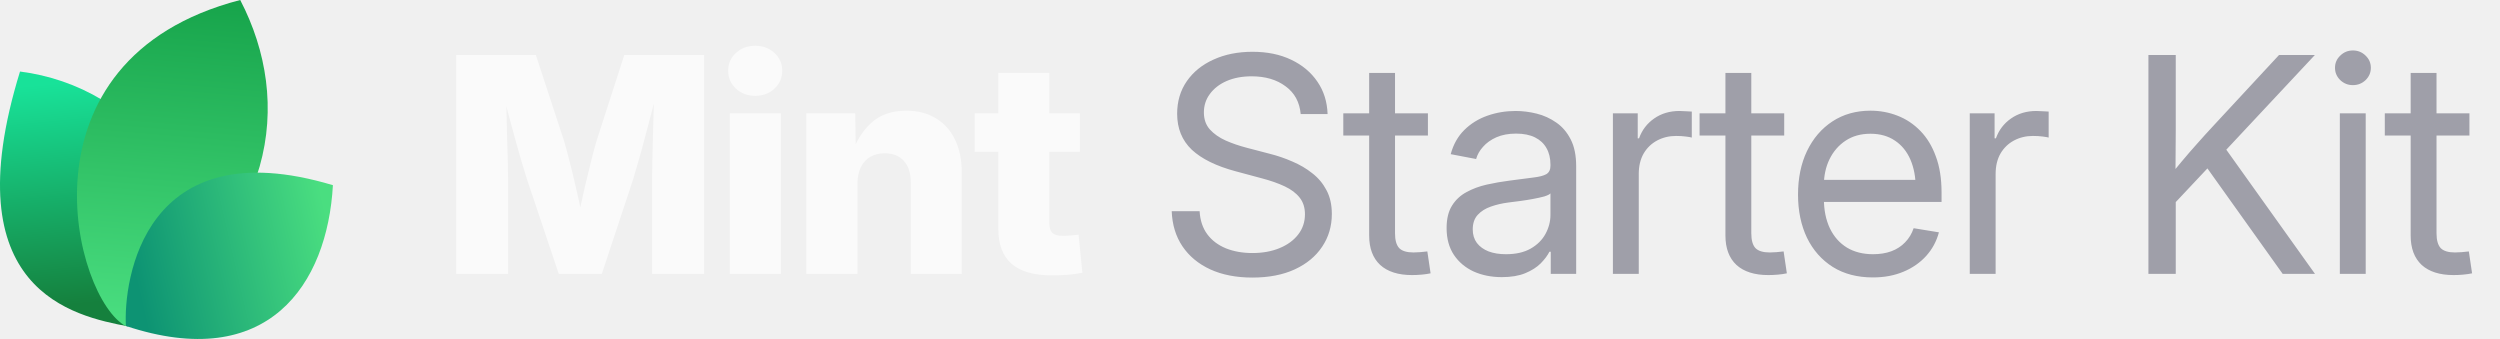
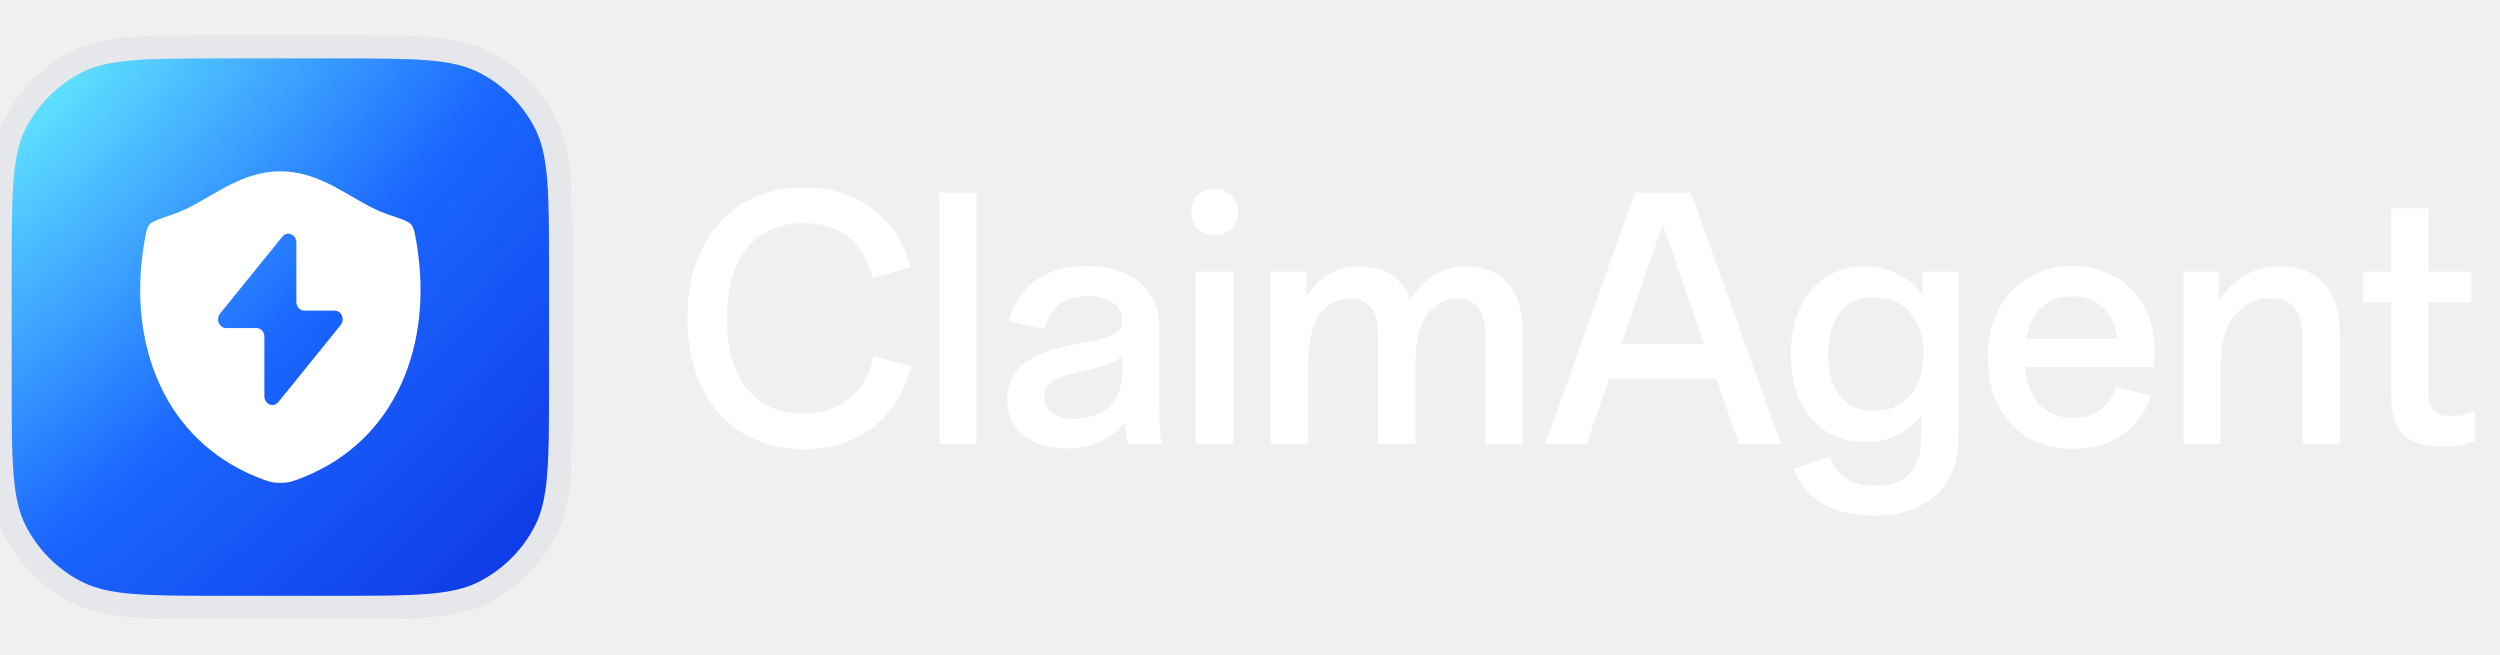
- <svg xmlns="http://www.w3.org/2000/svg" width="177" height="24" viewBox="0 0 177 24" fill="none">
-   <path d="M9.061 23.108C5.268 22.377 -3.391 20.627 1.417 5.064C9.634 6.099 16.973 14.064 9.061 23.108Z" fill="url(#paint0_linear_17557_2145)" />
-   <path d="M8.919 23.094C5.276 21.222 0.784 4.209 17.007 0C20.757 7.193 19.621 16.545 8.919 23.094Z" fill="url(#paint1_linear_17557_2145)" />
-   <path d="M8.914 23.079C8.735 19.882 10.159 9.085 23.57 13.111C23.181 20.123 18.984 26.418 8.914 23.079Z" fill="url(#paint2_linear_17557_2145)" />
-   <path d="M32.301 19.392V3.894H37.938L39.925 9.948C40.036 10.315 40.164 10.787 40.31 11.362C40.462 11.938 40.611 12.552 40.757 13.204C40.91 13.855 41.048 14.483 41.173 15.086C41.305 15.682 41.412 16.192 41.495 16.615H40.695C40.771 16.192 40.871 15.682 40.996 15.086C41.128 14.49 41.267 13.866 41.412 13.214C41.565 12.562 41.714 11.948 41.86 11.373C42.005 10.79 42.133 10.315 42.244 9.948L44.2 3.894H49.848V19.392H46.166V12.704C46.166 12.357 46.173 11.917 46.187 11.383C46.2 10.849 46.214 10.27 46.228 9.646C46.249 9.022 46.266 8.391 46.28 7.753C46.301 7.115 46.311 6.519 46.311 5.964H46.623C46.485 6.561 46.332 7.181 46.166 7.826C45.999 8.471 45.833 9.102 45.666 9.719C45.507 10.336 45.351 10.901 45.198 11.414C45.053 11.928 44.928 12.357 44.824 12.704L42.608 19.392H39.561L37.314 12.704C37.203 12.357 37.072 11.928 36.919 11.414C36.773 10.901 36.614 10.34 36.441 9.729C36.274 9.112 36.104 8.481 35.931 7.836C35.764 7.192 35.608 6.567 35.463 5.964H35.827C35.834 6.512 35.844 7.105 35.858 7.743C35.872 8.374 35.886 9.005 35.9 9.636C35.92 10.26 35.938 10.839 35.952 11.373C35.965 11.907 35.972 12.351 35.972 12.704V19.392H32.301ZM51.668 19.392V8.024H55.288V19.392H51.668ZM53.468 6.786C52.927 6.786 52.473 6.616 52.105 6.276C51.738 5.93 51.554 5.507 51.554 5.007C51.554 4.508 51.738 4.088 52.105 3.749C52.473 3.409 52.927 3.239 53.468 3.239C54.009 3.239 54.463 3.409 54.83 3.749C55.198 4.082 55.382 4.501 55.382 5.007C55.382 5.507 55.198 5.93 54.83 6.276C54.463 6.616 54.009 6.786 53.468 6.786ZM60.708 13.027V19.392H57.088V8.024H60.551L60.593 10.967H60.281C60.593 10.024 61.061 9.268 61.685 8.7C62.309 8.124 63.138 7.836 64.171 7.836C64.975 7.836 65.672 8.017 66.262 8.377C66.851 8.731 67.302 9.234 67.614 9.885C67.933 10.537 68.092 11.307 68.092 12.194V19.392H64.483V12.912C64.483 12.26 64.32 11.754 63.994 11.394C63.675 11.033 63.221 10.853 62.632 10.853C62.25 10.853 61.914 10.936 61.623 11.102C61.332 11.269 61.106 11.515 60.947 11.841C60.787 12.16 60.708 12.555 60.708 13.027ZM76.456 8.024V10.749H69.008V8.024H76.456ZM70.683 5.163H74.292V15.783C74.292 16.102 74.361 16.334 74.5 16.48C74.646 16.625 74.899 16.698 75.259 16.698C75.405 16.698 75.596 16.688 75.831 16.667C76.074 16.646 76.251 16.629 76.362 16.615L76.632 19.309C76.313 19.378 75.963 19.427 75.582 19.455C75.207 19.482 74.836 19.496 74.469 19.496C73.2 19.496 72.25 19.222 71.619 18.674C70.995 18.127 70.683 17.308 70.683 16.22V5.163Z" fill="#FAFAFA" />
-   <path d="M88.667 19.652C87.523 19.652 86.528 19.458 85.682 19.07C84.843 18.681 84.188 18.137 83.716 17.437C83.245 16.736 82.992 15.908 82.957 14.951H84.933C84.968 15.596 85.148 16.14 85.474 16.584C85.8 17.021 86.24 17.354 86.795 17.582C87.35 17.804 87.974 17.915 88.667 17.915C89.388 17.915 90.026 17.801 90.581 17.572C91.143 17.343 91.583 17.024 91.902 16.615C92.228 16.199 92.391 15.717 92.391 15.169C92.391 14.698 92.266 14.306 92.017 13.994C91.767 13.675 91.413 13.408 90.956 13.193C90.498 12.978 89.954 12.787 89.323 12.621L87.502 12.132C86.123 11.765 85.082 11.255 84.382 10.603C83.689 9.944 83.342 9.095 83.342 8.055C83.342 7.174 83.571 6.404 84.028 5.746C84.486 5.087 85.117 4.577 85.921 4.217C86.726 3.849 87.645 3.666 88.678 3.666C89.718 3.666 90.63 3.853 91.413 4.227C92.204 4.602 92.824 5.122 93.275 5.787C93.726 6.446 93.965 7.209 93.993 8.076H92.089C92.013 7.23 91.656 6.574 91.018 6.11C90.387 5.638 89.586 5.403 88.615 5.403C87.95 5.403 87.36 5.513 86.847 5.735C86.341 5.957 85.946 6.262 85.661 6.651C85.377 7.032 85.235 7.469 85.235 7.961C85.235 8.447 85.377 8.849 85.661 9.168C85.946 9.48 86.317 9.74 86.774 9.948C87.232 10.149 87.724 10.319 88.251 10.457L89.884 10.884C90.439 11.023 90.977 11.206 91.496 11.435C92.023 11.657 92.495 11.934 92.911 12.267C93.334 12.593 93.67 12.995 93.92 13.474C94.17 13.945 94.294 14.504 94.294 15.149C94.294 16.015 94.066 16.788 93.608 17.468C93.157 18.148 92.512 18.681 91.673 19.07C90.834 19.458 89.832 19.652 88.667 19.652ZM101.097 8.024V9.594H95.106V8.024H101.097ZM96.937 5.163H98.767V16.521C98.767 17 98.865 17.347 99.059 17.562C99.26 17.77 99.6 17.874 100.078 17.874C100.21 17.874 100.366 17.867 100.546 17.853C100.733 17.832 100.903 17.815 101.056 17.801L101.285 19.351C101.097 19.392 100.886 19.423 100.65 19.444C100.414 19.465 100.189 19.475 99.974 19.475C98.996 19.475 98.244 19.236 97.717 18.758C97.197 18.272 96.937 17.579 96.937 16.677V5.163ZM106.33 19.621C105.595 19.621 104.932 19.489 104.343 19.226C103.754 18.955 103.285 18.564 102.939 18.05C102.592 17.53 102.419 16.896 102.419 16.147C102.419 15.495 102.547 14.965 102.804 14.556C103.06 14.146 103.403 13.828 103.833 13.599C104.263 13.363 104.742 13.186 105.269 13.068C105.796 12.95 106.333 12.857 106.881 12.787C107.574 12.69 108.132 12.617 108.555 12.569C108.978 12.52 109.287 12.441 109.481 12.33C109.675 12.212 109.772 12.014 109.772 11.737V11.654C109.772 11.203 109.679 10.815 109.492 10.489C109.311 10.163 109.041 9.91 108.68 9.729C108.32 9.549 107.872 9.459 107.338 9.459C106.805 9.459 106.34 9.546 105.945 9.719C105.556 9.892 105.241 10.118 104.998 10.395C104.755 10.665 104.593 10.953 104.509 11.258L102.71 10.915C102.897 10.222 103.22 9.65 103.677 9.199C104.135 8.748 104.679 8.412 105.31 8.19C105.941 7.968 106.607 7.857 107.307 7.857C107.8 7.857 108.295 7.92 108.795 8.044C109.301 8.169 109.765 8.381 110.188 8.679C110.611 8.97 110.951 9.369 111.208 9.875C111.464 10.374 111.593 11.005 111.593 11.768V19.392H109.793V17.822H109.7C109.568 18.085 109.363 18.359 109.086 18.643C108.809 18.921 108.444 19.153 107.994 19.34C107.543 19.527 106.988 19.621 106.33 19.621ZM106.621 17.998C107.321 17.998 107.904 17.867 108.368 17.603C108.84 17.333 109.19 16.986 109.419 16.563C109.654 16.133 109.772 15.682 109.772 15.211V13.692C109.703 13.769 109.554 13.841 109.325 13.911C109.096 13.973 108.829 14.032 108.524 14.088C108.226 14.143 107.921 14.192 107.609 14.233C107.304 14.275 107.033 14.309 106.798 14.337C106.354 14.393 105.938 14.49 105.549 14.628C105.168 14.76 104.86 14.954 104.624 15.211C104.388 15.467 104.27 15.811 104.27 16.241C104.27 16.615 104.367 16.934 104.561 17.198C104.762 17.461 105.04 17.662 105.393 17.801C105.747 17.933 106.156 17.998 106.621 17.998ZM114.193 19.392V8.024H115.951V9.792H116.045C116.253 9.209 116.61 8.741 117.116 8.388C117.622 8.034 118.219 7.857 118.905 7.857C119.058 7.857 119.217 7.864 119.384 7.878C119.55 7.885 119.682 7.892 119.779 7.899V9.74C119.716 9.719 119.578 9.695 119.363 9.667C119.155 9.639 118.922 9.625 118.666 9.625C118.174 9.625 117.726 9.733 117.324 9.948C116.922 10.163 116.603 10.471 116.367 10.874C116.138 11.276 116.024 11.758 116.024 12.319V19.392H114.193ZM126.322 8.024V9.594H120.33V8.024H126.322ZM122.161 5.163H123.992V16.521C123.992 17 124.089 17.347 124.283 17.562C124.484 17.77 124.824 17.874 125.302 17.874C125.434 17.874 125.59 17.867 125.77 17.853C125.958 17.832 126.127 17.815 126.28 17.801L126.509 19.351C126.322 19.392 126.11 19.423 125.874 19.444C125.639 19.465 125.413 19.475 125.198 19.475C124.221 19.475 123.468 19.236 122.941 18.758C122.421 18.272 122.161 17.579 122.161 16.677V5.163ZM132.604 19.642C131.502 19.642 130.555 19.396 129.765 18.903C128.974 18.404 128.364 17.714 127.934 16.834C127.511 15.946 127.3 14.927 127.3 13.775C127.3 12.611 127.511 11.584 127.934 10.697C128.364 9.802 128.964 9.102 129.734 8.596C130.51 8.089 131.408 7.836 132.428 7.836C133.1 7.836 133.738 7.954 134.341 8.19C134.952 8.426 135.489 8.783 135.954 9.261C136.425 9.74 136.793 10.343 137.056 11.071C137.327 11.792 137.462 12.645 137.462 13.63V14.296H128.433V12.735H136.463L135.631 13.297C135.631 12.541 135.506 11.876 135.257 11.3C135.007 10.725 134.643 10.277 134.165 9.958C133.686 9.632 133.107 9.469 132.428 9.469C131.748 9.469 131.162 9.632 130.67 9.958C130.177 10.284 129.796 10.725 129.526 11.279C129.262 11.827 129.13 12.441 129.13 13.12V14.046C129.13 14.864 129.273 15.572 129.557 16.168C129.841 16.757 130.243 17.211 130.763 17.53C131.283 17.842 131.901 17.998 132.615 17.998C133.093 17.998 133.523 17.929 133.905 17.79C134.293 17.645 134.619 17.433 134.882 17.156C135.153 16.879 135.354 16.546 135.486 16.157L137.275 16.449C137.108 17.08 136.81 17.634 136.38 18.113C135.95 18.591 135.413 18.966 134.768 19.236C134.123 19.507 133.402 19.642 132.604 19.642ZM139.459 19.392V8.024H141.217V9.792H141.311C141.519 9.209 141.876 8.741 142.382 8.388C142.888 8.034 143.485 7.857 144.171 7.857C144.324 7.857 144.483 7.864 144.649 7.878C144.816 7.885 144.948 7.892 145.045 7.899V9.74C144.982 9.719 144.844 9.695 144.629 9.667C144.421 9.639 144.188 9.625 143.932 9.625C143.439 9.625 142.992 9.733 142.59 9.948C142.188 10.163 141.869 10.471 141.633 10.874C141.404 11.276 141.29 11.758 141.29 12.319V19.392H139.459ZM153.429 14.961V12.715C153.783 12.257 154.136 11.82 154.49 11.404C154.844 10.981 155.204 10.565 155.572 10.156C155.939 9.74 156.314 9.327 156.695 8.918L161.355 3.894H163.893L157.277 10.967H157.184L153.429 14.961ZM152.108 19.392V3.894H154.043V9.241L154.022 12.559L154.043 13.505V19.392H152.108ZM161.615 19.392L155.967 11.477L157.173 9.969L163.903 19.392H161.615ZM165.661 19.392V8.024H167.492V19.392H165.661ZM166.587 6.027C166.24 6.027 165.942 5.909 165.692 5.673C165.443 5.43 165.318 5.139 165.318 4.799C165.318 4.459 165.443 4.172 165.692 3.936C165.942 3.693 166.24 3.572 166.587 3.572C166.934 3.572 167.232 3.693 167.482 3.936C167.731 4.172 167.856 4.459 167.856 4.799C167.856 5.139 167.731 5.43 167.482 5.673C167.232 5.909 166.934 6.027 166.587 6.027ZM174.836 8.024V9.594H168.844V8.024H174.836ZM170.675 5.163H172.506V16.521C172.506 17 172.603 17.347 172.797 17.562C172.998 17.77 173.338 17.874 173.816 17.874C173.948 17.874 174.104 17.867 174.284 17.853C174.472 17.832 174.641 17.815 174.794 17.801L175.023 19.351C174.836 19.392 174.624 19.423 174.388 19.444C174.153 19.465 173.927 19.475 173.712 19.475C172.735 19.475 171.982 19.236 171.455 18.758C170.935 18.272 170.675 17.579 170.675 16.677V5.163Z" fill="#9F9FA9" />
+ <svg xmlns="http://www.w3.org/2000/svg" width="107" height="28" viewBox="0 0 107 28" fill="none">
+   <path d="M14.399 2C17.76 2 19.44 2.001 20.724 2.655C21.852 3.23 22.77 4.148 23.346 5.277C23.999 6.56 23.999 8.24 23.999 11.6V16.4C23.999 19.76 24 21.44 23.346 22.724C22.77 23.853 21.852 24.771 20.724 25.346C19.44 26 17.76 26 14.399 26H9.6C6.24 26 4.56 26 3.276 25.346C2.147 24.771 1.23 23.853 0.654 22.724C0 21.44 0 19.76 0 16.4V11.6C9.50492e-10 8.24 0 6.56 0.654 5.277C1.23 4.148 2.147 3.23 3.276 2.655C4.56 2.001 6.24 2 9.6 2H14.399Z" fill="url(#paint0_radial_4834_32538)" />
+   <path d="M14.399 2C17.76 2 19.44 2.001 20.724 2.655C21.852 3.23 22.77 4.148 23.346 5.277C23.999 6.56 23.999 8.24 23.999 11.6V16.4C23.999 19.76 24 21.44 23.346 22.724C22.77 23.853 21.852 24.771 20.724 25.346C19.44 26 17.76 26 14.399 26H9.6C6.24 26 4.56 26 3.276 25.346C2.147 24.771 1.23 23.853 0.654 22.724C0 21.44 0 19.76 0 16.4V11.6C9.50492e-10 8.24 0 6.56 0.654 5.277C1.23 4.148 2.147 3.23 3.276 2.655C4.56 2.001 6.24 2 9.6 2H14.399Z" stroke="#E5E7EB" />
+   <path d="M11.999 7.334C13.898 7.334 15.131 8.68 16.588 9.171C17.181 9.37 17.477 9.469 17.597 9.61C17.717 9.751 17.752 9.956 17.822 10.367C18.573 14.764 16.933 18.829 13.018 20.412C12.598 20.582 12.387 20.667 12.001 20.667C11.614 20.667 11.404 20.582 10.983 20.412C7.068 18.829 5.426 14.764 6.177 10.367C6.247 9.956 6.282 9.751 6.402 9.61C6.522 9.469 6.818 9.37 7.411 9.171C8.867 8.68 10.099 7.334 11.999 7.334ZM12.684 10.374C12.684 10.03 12.293 9.87 12.085 10.128L9.419 13.421C9.224 13.662 9.382 14.04 9.676 14.04H10.972C11.161 14.04 11.315 14.206 11.315 14.412V16.961C11.315 17.304 11.706 17.464 11.915 17.207L14.581 13.913C14.775 13.672 14.617 13.295 14.323 13.295H13.027C12.838 13.295 12.684 13.128 12.684 12.922V10.374Z" fill="white" />
+   <path d="M34.389 19.224C33.409 19.224 32.541 18.995 31.785 18.538C31.039 18.081 30.455 17.427 30.035 16.578C29.625 15.729 29.419 14.744 29.419 13.624C29.419 12.504 29.625 11.519 30.035 10.67C30.455 9.821 31.039 9.167 31.785 8.71C32.541 8.253 33.409 8.024 34.389 8.024C35.556 8.024 36.536 8.327 37.329 8.934C38.132 9.531 38.683 10.371 38.981 11.454L37.343 11.888C37.147 11.123 36.802 10.544 36.307 10.152C35.813 9.751 35.173 9.55 34.389 9.55C33.353 9.55 32.546 9.909 31.967 10.628C31.398 11.337 31.113 12.336 31.113 13.624C31.113 14.912 31.398 15.915 31.967 16.634C32.537 17.343 33.344 17.698 34.389 17.698C35.183 17.698 35.836 17.488 36.349 17.068C36.863 16.648 37.208 16.046 37.385 15.262L39.009 15.654C38.711 16.793 38.16 17.675 37.357 18.3C36.564 18.916 35.575 19.224 34.389 19.224ZM41.801 19H40.205V8.248H41.801V19ZM45.665 19.196C44.89 19.196 44.27 19.009 43.803 18.636C43.336 18.263 43.103 17.754 43.103 17.11C43.103 16.457 43.341 15.943 43.817 15.57C44.302 15.187 45.002 14.917 45.917 14.758L46.519 14.646C47.051 14.543 47.434 14.431 47.667 14.31C47.91 14.189 48.031 13.988 48.031 13.708C48.031 13.391 47.891 13.139 47.611 12.952C47.331 12.765 46.967 12.672 46.519 12.672C45.987 12.672 45.572 12.807 45.273 13.078C44.984 13.349 44.788 13.685 44.685 14.086L43.173 13.75C43.322 13.087 43.677 12.527 44.237 12.07C44.806 11.613 45.558 11.384 46.491 11.384C46.976 11.384 47.42 11.449 47.821 11.58C48.222 11.711 48.554 11.893 48.815 12.126C49.347 12.574 49.613 13.213 49.613 14.044V17.012C49.613 18.085 49.655 18.748 49.739 19H48.269C48.213 18.776 48.166 18.473 48.129 18.09C47.858 18.426 47.508 18.697 47.079 18.902C46.659 19.098 46.188 19.196 45.665 19.196ZM44.699 17.026C44.699 17.306 44.811 17.525 45.035 17.684C45.268 17.843 45.581 17.922 45.973 17.922C46.589 17.922 47.084 17.754 47.457 17.418C47.84 17.073 48.031 16.573 48.031 15.92V15.22C47.919 15.351 47.765 15.458 47.569 15.542C47.373 15.626 47.07 15.715 46.659 15.808L46.113 15.934C45.628 16.037 45.268 16.167 45.035 16.326C44.811 16.475 44.699 16.709 44.699 17.026ZM52.779 19H51.183V11.622H52.779V19ZM50.987 9.074C50.987 8.775 51.076 8.537 51.253 8.36C51.44 8.183 51.682 8.094 51.981 8.094C52.28 8.094 52.522 8.187 52.709 8.374C52.896 8.551 52.989 8.785 52.989 9.074C52.989 9.373 52.896 9.611 52.709 9.788C52.522 9.965 52.28 10.054 51.981 10.054C51.682 10.054 51.44 9.965 51.253 9.788C51.076 9.611 50.987 9.373 50.987 9.074ZM54.389 11.622H55.915V12.672C56.176 12.28 56.498 11.972 56.881 11.748C57.263 11.515 57.688 11.398 58.155 11.398C58.715 11.398 59.177 11.519 59.541 11.762C59.914 12.005 60.189 12.355 60.367 12.812C60.609 12.392 60.936 12.051 61.347 11.79C61.767 11.529 62.229 11.398 62.733 11.398C63.507 11.398 64.105 11.641 64.525 12.126C64.954 12.602 65.169 13.293 65.169 14.198V19H63.573V14.366C63.573 13.815 63.47 13.414 63.265 13.162C63.059 12.901 62.756 12.77 62.355 12.77C62.047 12.77 61.757 12.868 61.487 13.064C61.216 13.251 61.011 13.507 60.871 13.834C60.675 14.273 60.577 14.903 60.577 15.724V19H58.981V14.366C58.981 13.815 58.878 13.414 58.673 13.162C58.467 12.901 58.164 12.77 57.763 12.77C57.455 12.77 57.161 12.868 56.881 13.064C56.61 13.251 56.409 13.507 56.279 13.834C56.083 14.273 55.985 14.907 55.985 15.738V19H54.389V11.622ZM69.975 8.248H72.369L76.219 19H74.427L73.461 16.214H68.869L67.903 19H66.139L69.975 8.248ZM72.943 14.73L71.165 9.606L69.387 14.73H72.943ZM80.194 22.066C79.261 22.066 78.509 21.879 77.94 21.506C77.371 21.133 76.979 20.652 76.764 20.064L78.318 19.532C78.421 19.887 78.631 20.185 78.948 20.428C79.265 20.671 79.69 20.792 80.222 20.792C80.885 20.792 81.384 20.624 81.72 20.288C82.056 19.961 82.224 19.425 82.224 18.678V17.782C81.935 18.155 81.585 18.44 81.174 18.636C80.763 18.823 80.301 18.916 79.788 18.916C79.181 18.916 78.64 18.767 78.164 18.468C77.688 18.169 77.315 17.735 77.044 17.166C76.783 16.597 76.652 15.925 76.652 15.15C76.652 14.385 76.783 13.722 77.044 13.162C77.315 12.593 77.688 12.159 78.164 11.86C78.64 11.552 79.177 11.398 79.774 11.398C80.306 11.398 80.787 11.505 81.216 11.72C81.645 11.925 82 12.224 82.28 12.616V11.622H83.82V18.706C83.82 19.798 83.493 20.629 82.84 21.198C82.196 21.777 81.314 22.066 80.194 22.066ZM78.248 15.15C78.248 15.925 78.416 16.527 78.752 16.956C79.097 17.376 79.583 17.586 80.208 17.586C80.861 17.586 81.375 17.367 81.748 16.928C82.131 16.489 82.322 15.897 82.322 15.15C82.322 14.413 82.131 13.825 81.748 13.386C81.375 12.947 80.861 12.728 80.208 12.728C79.583 12.728 79.097 12.943 78.752 13.372C78.416 13.792 78.248 14.385 78.248 15.15ZM88.721 19.21C87.993 19.21 87.353 19.051 86.802 18.734C86.261 18.407 85.837 17.95 85.528 17.362C85.23 16.774 85.081 16.083 85.081 15.29C85.081 14.506 85.234 13.82 85.543 13.232C85.86 12.644 86.289 12.191 86.831 11.874C87.381 11.547 88.007 11.384 88.707 11.384C89.332 11.384 89.91 11.524 90.442 11.804C90.984 12.075 91.413 12.49 91.731 13.05C92.057 13.601 92.221 14.282 92.221 15.094C92.221 15.299 92.207 15.505 92.178 15.71H86.677C86.723 16.401 86.928 16.937 87.293 17.32C87.656 17.703 88.132 17.894 88.721 17.894C89.644 17.894 90.26 17.451 90.569 16.564L92.067 16.942C91.814 17.67 91.399 18.23 90.82 18.622C90.251 19.014 89.551 19.21 88.721 19.21ZM90.624 14.492C90.54 13.923 90.335 13.479 90.008 13.162C89.682 12.845 89.243 12.686 88.692 12.686C88.151 12.686 87.713 12.845 87.376 13.162C87.04 13.479 86.821 13.923 86.719 14.492H90.624ZM93.448 11.622H94.974V12.826C95.263 12.397 95.632 12.051 96.08 11.79C96.528 11.529 97.023 11.398 97.564 11.398C98.413 11.398 99.058 11.655 99.496 12.168C99.935 12.672 100.154 13.377 100.154 14.282V19H98.558V14.604C98.558 13.951 98.446 13.479 98.222 13.19C98.007 12.901 97.653 12.756 97.158 12.756C96.822 12.756 96.5 12.845 96.192 13.022C95.894 13.199 95.646 13.451 95.45 13.778C95.31 14.011 95.207 14.296 95.142 14.632C95.077 14.968 95.044 15.407 95.044 15.948V19H93.448V11.622ZM104.555 19.112C103.762 19.112 103.193 18.935 102.847 18.58C102.511 18.216 102.343 17.684 102.343 16.984V12.938H101.139V11.622H102.343V8.92H103.939V11.622H105.773V12.938H103.939V16.788C103.939 17.171 104.019 17.437 104.177 17.586C104.336 17.735 104.583 17.81 104.919 17.81C105.283 17.81 105.619 17.735 105.927 17.586V18.874C105.535 19.033 105.078 19.112 104.555 19.112Z" fill="white" />
  <defs>
-     <linearGradient id="paint0_linear_17557_2145" x1="3.776" y1="5.916" x2="5.232" y2="21.559" gradientUnits="userSpaceOnUse">
-       <stop stop-color="#18E299" />
-       <stop offset="1" stop-color="#15803D" />
-     </linearGradient>
-     <linearGradient id="paint1_linear_17557_2145" x1="12.171" y1="-0.718" x2="10.19" y2="22.983" gradientUnits="userSpaceOnUse">
-       <stop stop-color="#16A34A" />
-       <stop offset="1" stop-color="#4ADE80" />
-     </linearGradient>
-     <linearGradient id="paint2_linear_17557_2145" x1="23.133" y1="15.353" x2="9.338" y2="18.52" gradientUnits="userSpaceOnUse">
-       <stop stop-color="#4ADE80" />
-       <stop offset="1" stop-color="#0D9373" />
-     </linearGradient>
+     <radialGradient id="paint0_radial_4834_32538" cx="0" cy="0" r="1" gradientTransform="matrix(20.6244 20.6247 -53.3242 53.3249 1.12497 3.50022)" gradientUnits="userSpaceOnUse">
+       <stop stop-color="#64E9FF" />
+       <stop offset="0.531" stop-color="#1A66FF" />
+       <stop offset="1" stop-color="#103CE7" />
+     </radialGradient>
  </defs>
</svg>
